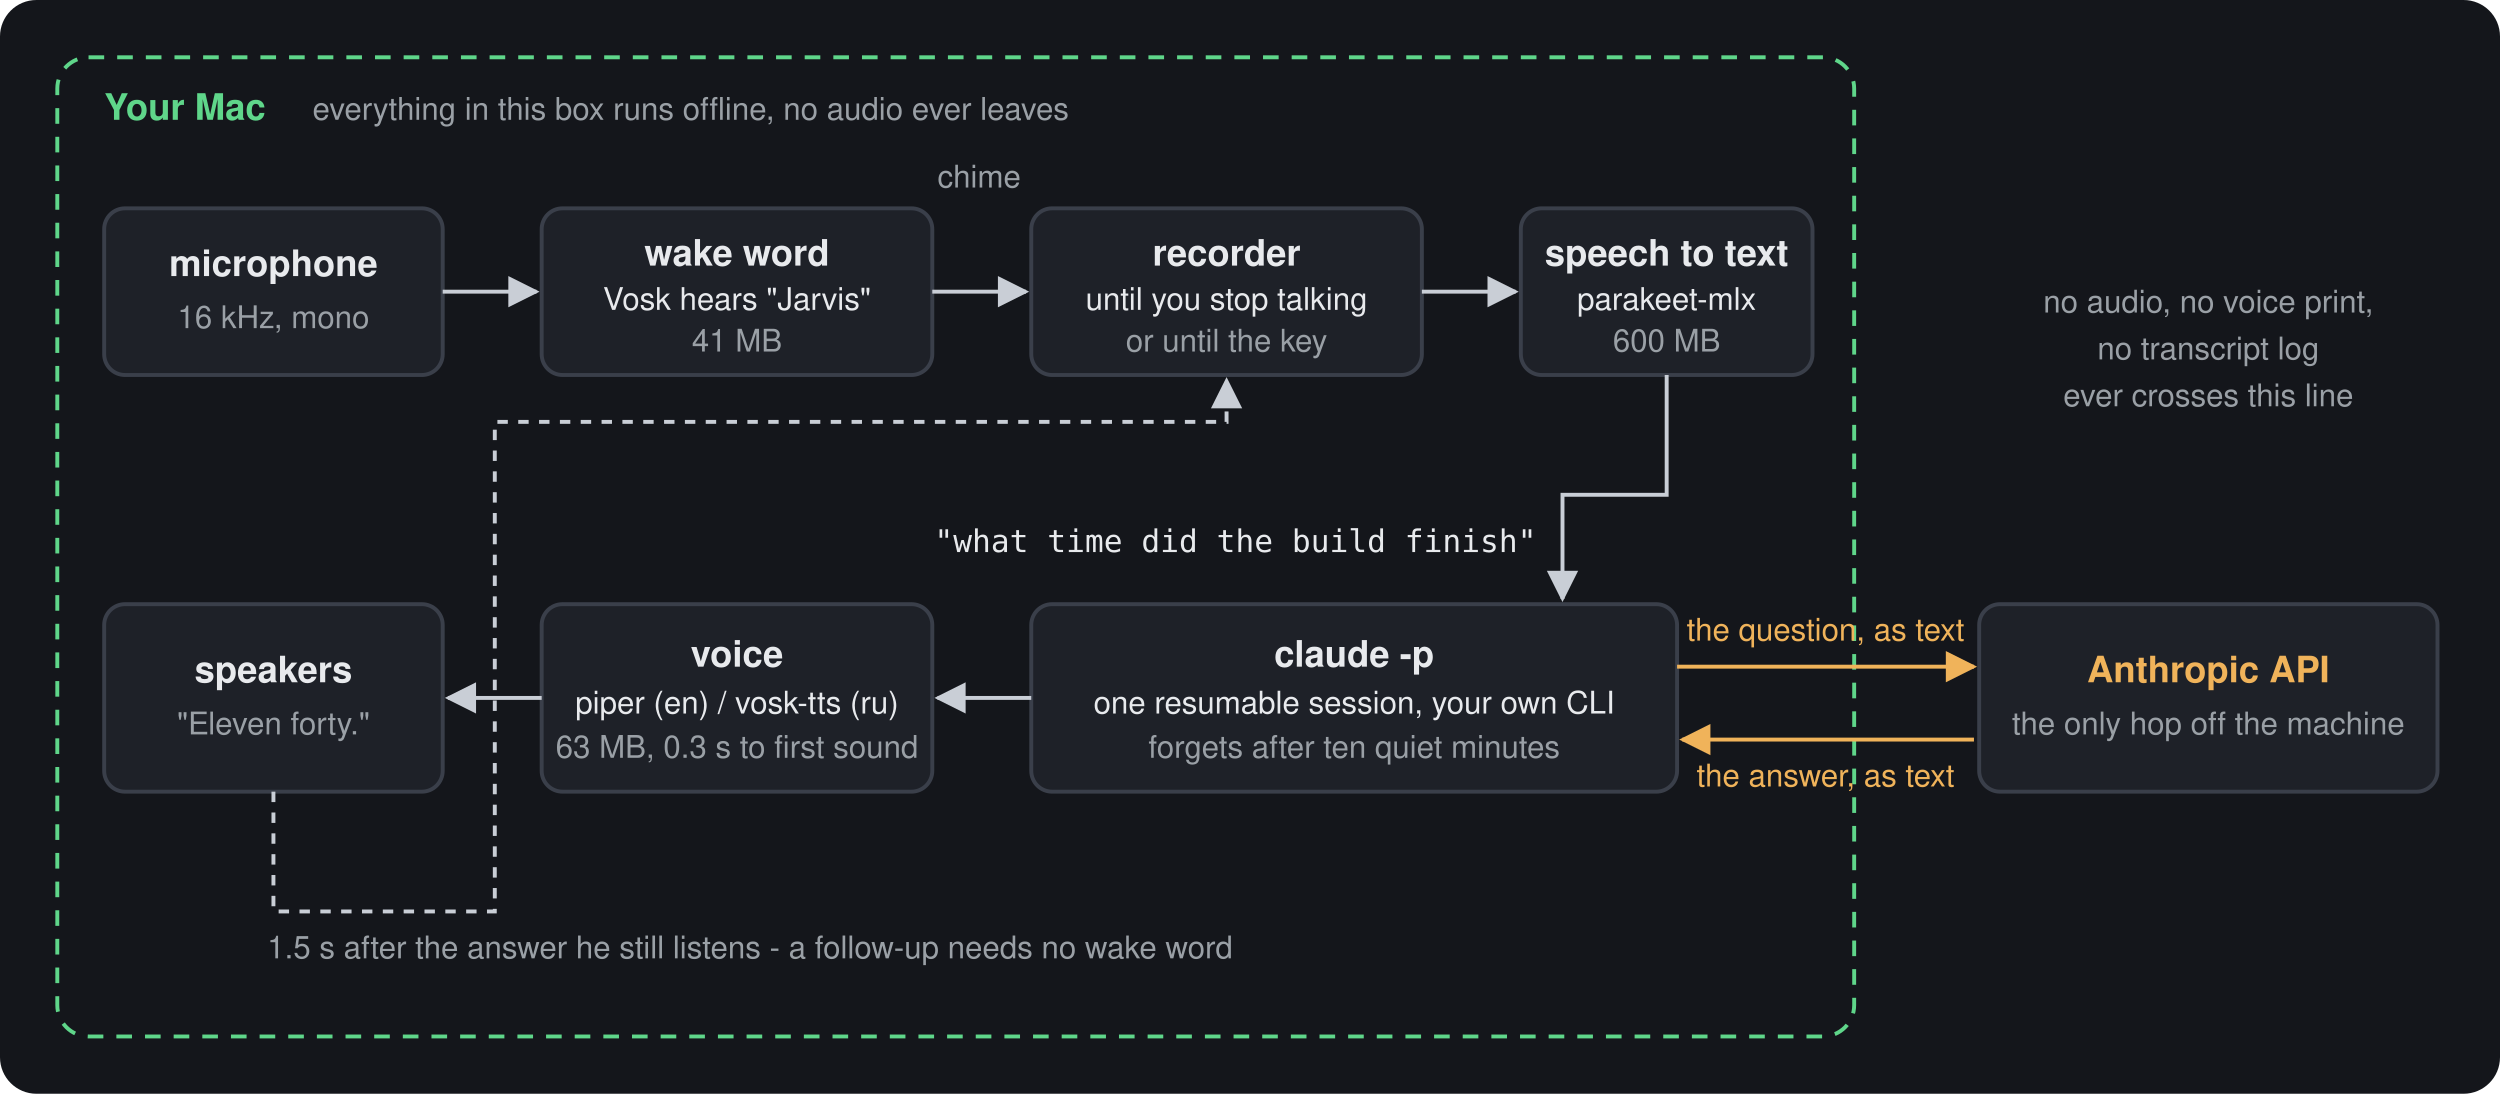
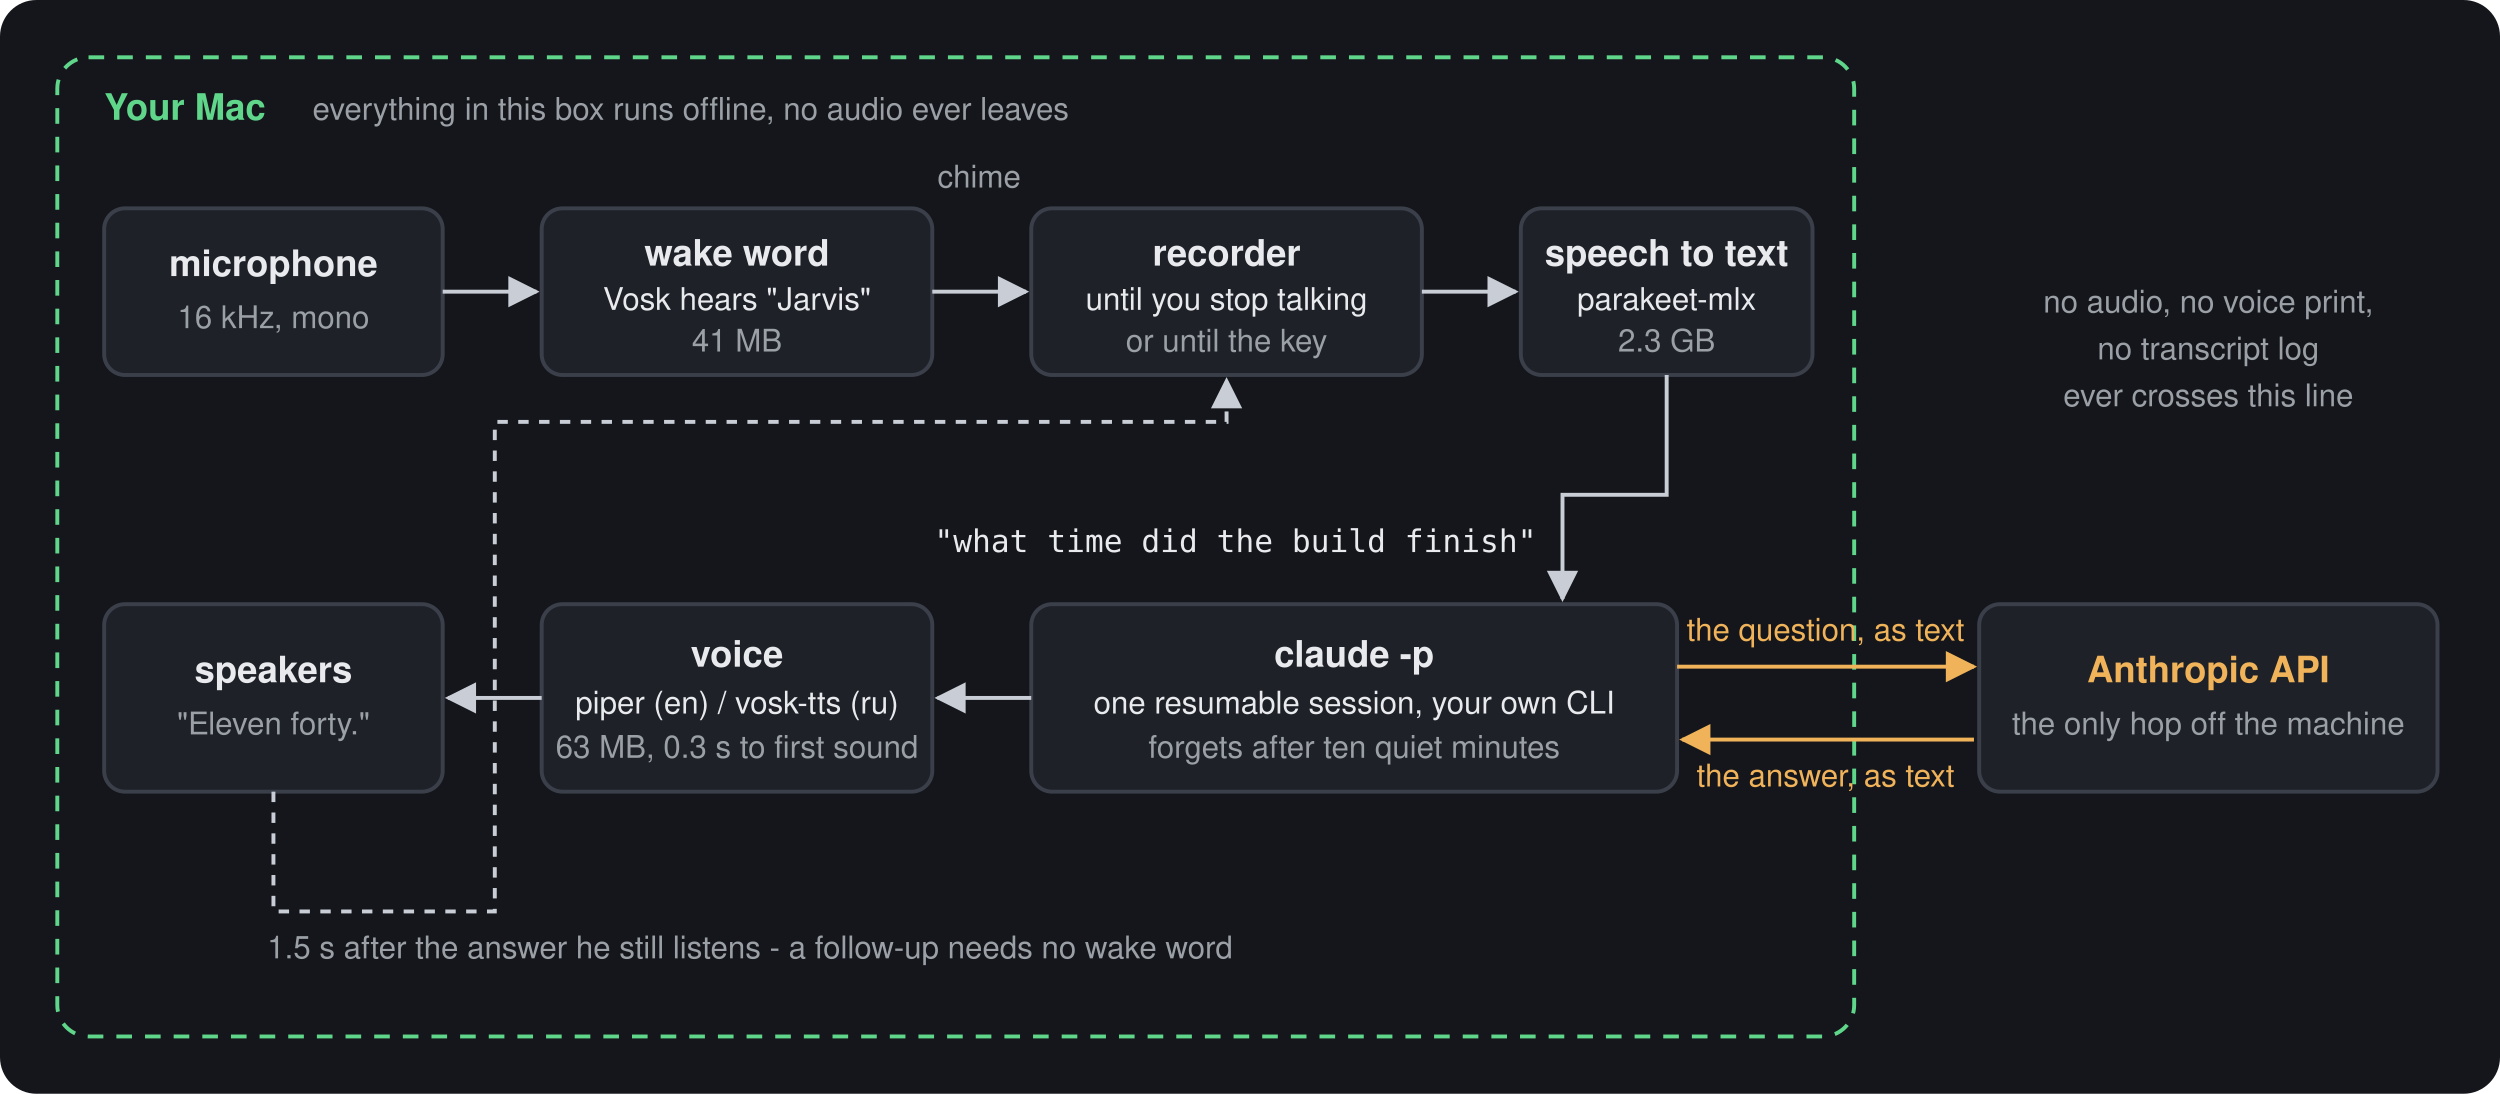
<svg xmlns="http://www.w3.org/2000/svg" viewBox="0 0 960 420" width="960" height="420" role="img" aria-label="One exchange: the microphone, wake word, recorder, transcriber, Claude and the voice all run on the Mac; only the text of the question and the answer cross to the Anthropic API.">
  <defs>
    <marker id="arrow" viewBox="0 0 10 10" refX="9" refY="5" markerWidth="8" markerHeight="8" orient="auto-start-reverse">
      <path d="M0,0 L10,5 L0,10 z" fill="#c9ced6" />
    </marker>
    <marker id="arrow-amber" viewBox="0 0 10 10" refX="9" refY="5" markerWidth="8" markerHeight="8" orient="auto-start-reverse">
      <path d="M0,0 L10,5 L0,10 z" fill="#f0b35a" />
    </marker>
  </defs>
  <style>
    text { font-family: -apple-system, BlinkMacSystemFont, "Segoe UI", Helvetica, Arial, sans-serif; fill: #e8eaed; }
    .muted { fill: #9aa0a6; font-size: 12px; }
    .label { font-size: 14px; font-weight: 600; }
    .small { font-size: 12px; }
    .box { fill: #1e2128; stroke: #3a3f4a; stroke-width: 1.5; }
    .edge { stroke: #c9ced6; stroke-width: 1.5; fill: none; }
    .amber { stroke: #f0b35a; }
    .amber-t { fill: #f0b35a; }
    .green-t { fill: #5fd68a; }
    .mono { font-family: "SF Mono", Menlo, Consolas, monospace; font-size: 12px; }
  </style>
  <rect x="0" y="0" width="960" height="420" rx="14" fill="#14161b" />
  <rect x="22" y="22" width="690" height="376" rx="12" fill="none" stroke="#5fd68a" stroke-width="1.5" stroke-dasharray="6 5" />
  <text x="40" y="46" class="label green-t">Your Mac</text>
  <text x="120" y="46" class="muted">everything in this box runs offline, no audio ever leaves</text>
  <rect x="40" y="80" width="130" height="64" rx="8" class="box" />
  <text x="105" y="106" class="label" text-anchor="middle">microphone</text>
  <text x="105" y="126" class="muted" text-anchor="middle">16 kHz, mono</text>
  <line x1="170" y1="112" x2="206" y2="112" class="edge" marker-end="url(#arrow)" />
  <rect x="208" y="80" width="150" height="64" rx="8" class="box" />
  <text x="283" y="102" class="label" text-anchor="middle">wake word</text>
  <text x="283" y="119" class="small" text-anchor="middle">Vosk hears "Jarvis"</text>
  <text x="283" y="135" class="muted" text-anchor="middle">41 MB</text>
  <line x1="358" y1="112" x2="394" y2="112" class="edge" marker-end="url(#arrow)" />
  <text x="376" y="72" class="muted" text-anchor="middle">chime</text>
  <rect x="396" y="80" width="150" height="64" rx="8" class="box" />
  <text x="471" y="102" class="label" text-anchor="middle">recorder</text>
  <text x="471" y="119" class="small" text-anchor="middle">until you stop talking</text>
  <text x="471" y="135" class="muted" text-anchor="middle">or until the key</text>
  <line x1="546" y1="112" x2="582" y2="112" class="edge" marker-end="url(#arrow)" />
  <rect x="584" y="80" width="112" height="64" rx="8" class="box" />
  <text x="640" y="102" class="label" text-anchor="middle">speech to text</text>
  <text x="640" y="119" class="small" text-anchor="middle">parakeet-mlx</text>
-   <text x="640" y="135" class="muted" text-anchor="middle">600 MB</text>
+   <text x="640" y="135" class="muted" text-anchor="middle">2.3 GB</text>
  <path d="M640,144 L640,190 L600,190 L600,230" class="edge" marker-end="url(#arrow)" />
  <text x="590" y="212" class="mono" text-anchor="end">"what time did the build finish"</text>
  <rect x="396" y="232" width="248" height="72" rx="8" class="box" />
  <text x="520" y="256" class="label" text-anchor="middle">claude -p</text>
  <text x="520" y="274" class="small" text-anchor="middle">one resumable session, your own CLI</text>
  <text x="520" y="291" class="muted" text-anchor="middle">forgets after ten quiet minutes</text>
  <path d="M396,268 L360,268" class="edge" marker-end="url(#arrow)" />
  <rect x="208" y="232" width="150" height="72" rx="8" class="box" />
  <text x="283" y="256" class="label" text-anchor="middle">voice</text>
  <text x="283" y="274" class="small" text-anchor="middle">piper (en) / vosk-tts (ru)</text>
  <text x="283" y="291" class="muted" text-anchor="middle">63 MB, 0.3 s to first sound</text>
  <path d="M208,268 L172,268" class="edge" marker-end="url(#arrow)" />
  <rect x="40" y="232" width="130" height="72" rx="8" class="box" />
  <text x="105" y="262" class="label" text-anchor="middle">speakers</text>
  <text x="105" y="282" class="muted" text-anchor="middle">"Eleven forty."</text>
  <path d="M105,304 L105,350 L190,350 L190,162 L471,162 L471,146" class="edge" stroke-dasharray="4 4" marker-end="url(#arrow)" />
  <text x="288" y="368" class="muted" text-anchor="middle">1.5 s after the answer he still listens - a follow-up needs no wake word</text>
  <rect x="760" y="232" width="176" height="72" rx="8" class="box" stroke="#f0b35a" />
  <text x="848" y="262" class="label amber-t" text-anchor="middle">Anthropic API</text>
  <text x="848" y="282" class="muted" text-anchor="middle">the only hop off the machine</text>
  <path d="M644,256 L758,256" class="edge amber" marker-end="url(#arrow-amber)" />
  <text x="701" y="246" class="small amber-t" text-anchor="middle">the question, as text</text>
  <path d="M758,284 L646,284" class="edge amber" marker-end="url(#arrow-amber)" />
  <text x="701" y="302" class="small amber-t" text-anchor="middle">the answer, as text</text>
  <text x="848" y="120" class="muted" text-anchor="middle">no audio, no voice print,</text>
  <text x="848" y="138" class="muted" text-anchor="middle">no transcript log</text>
  <text x="848" y="156" class="muted" text-anchor="middle">ever crosses this line</text>
</svg>
